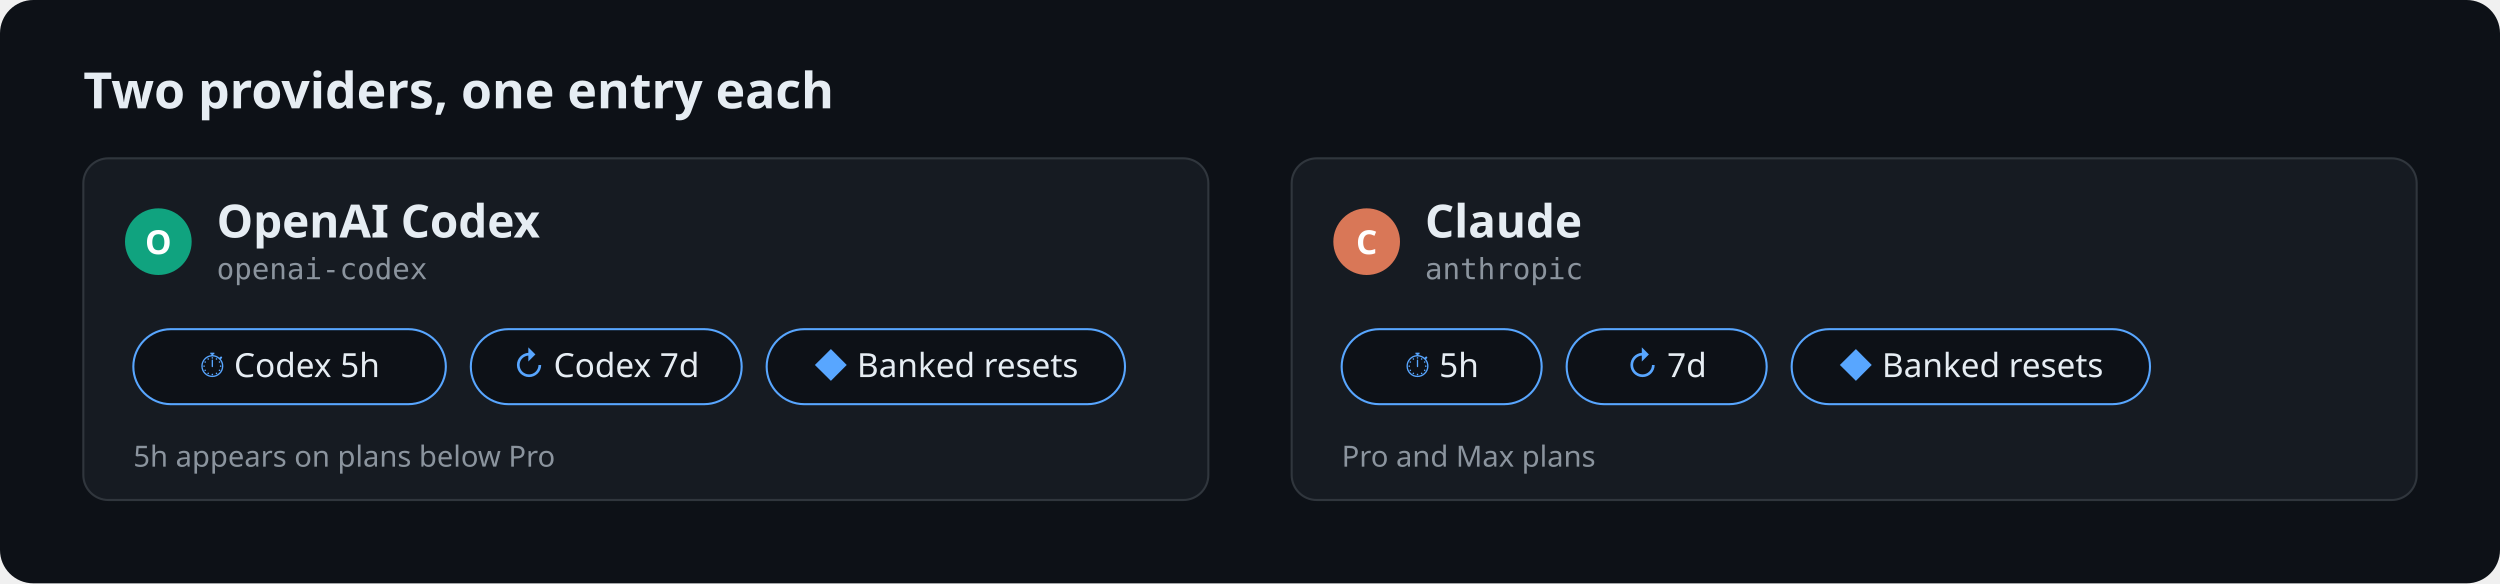
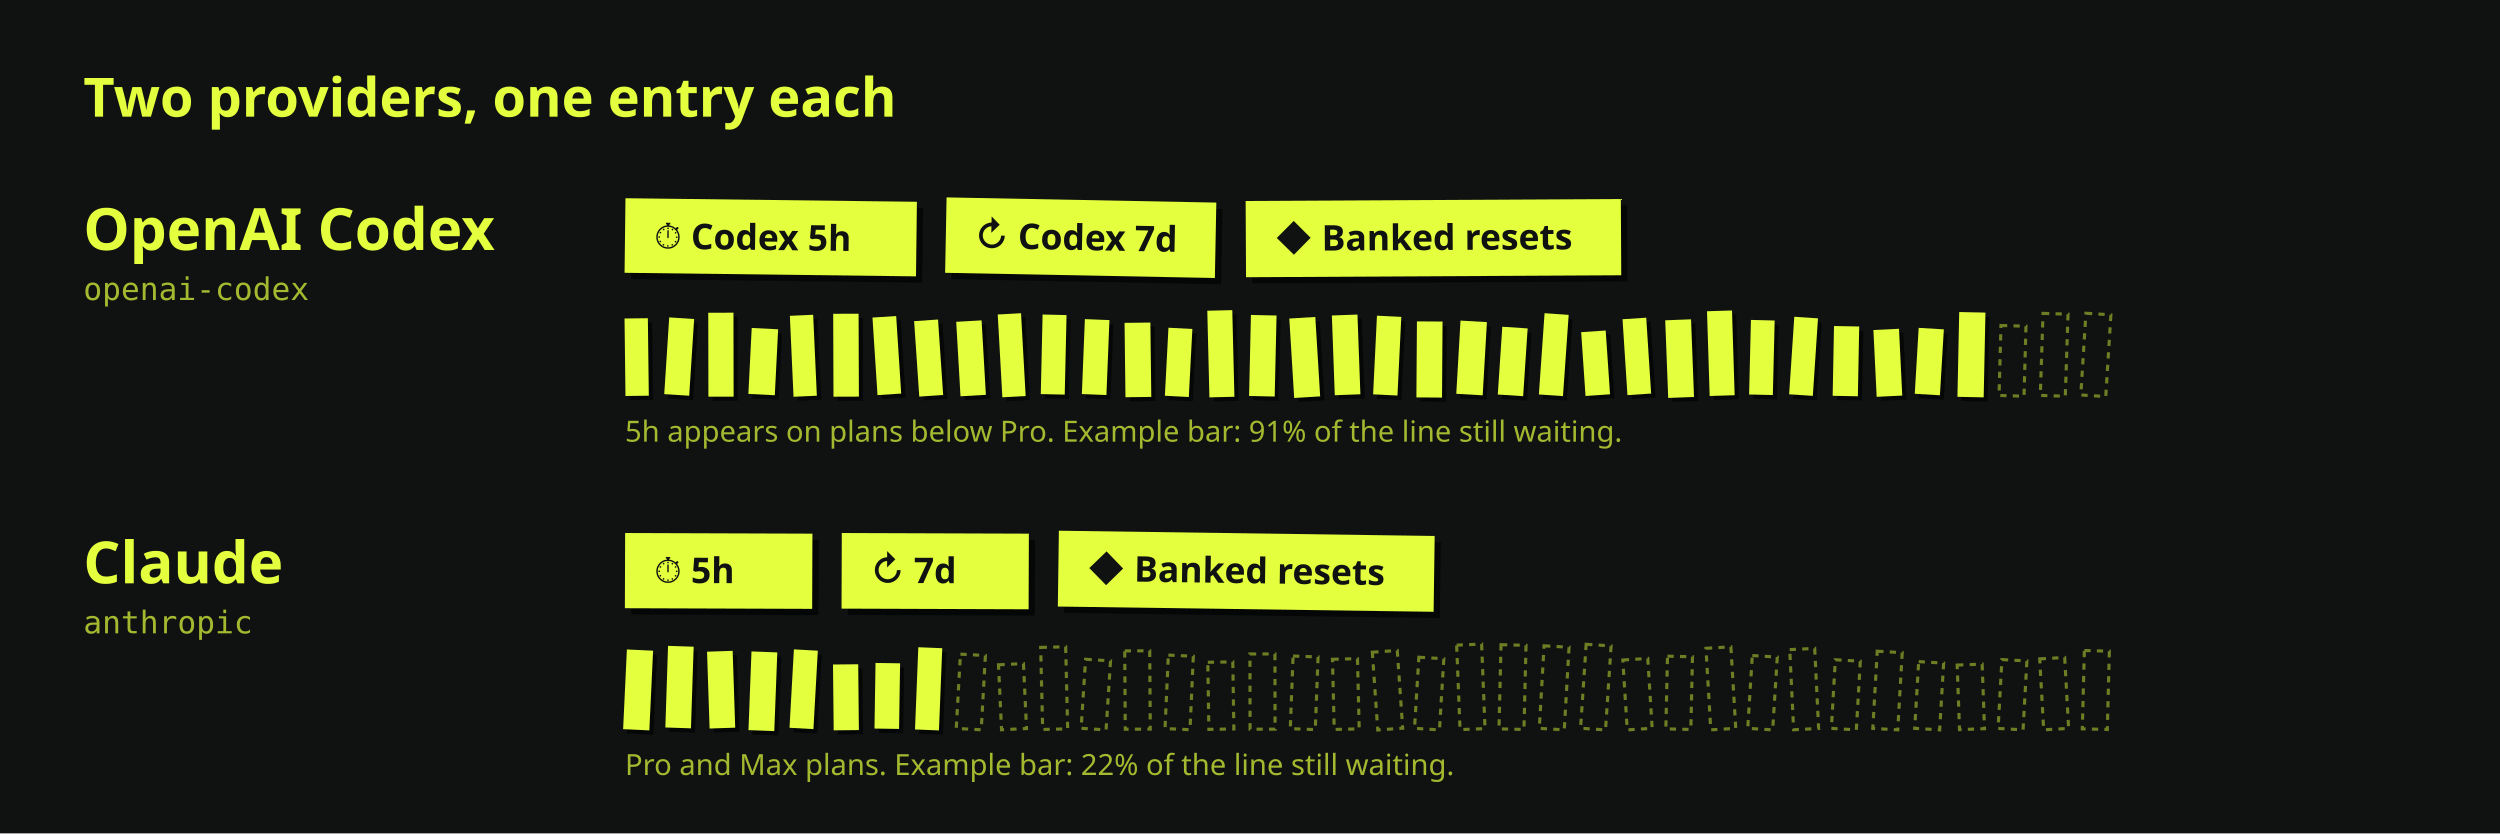
- <svg xmlns="http://www.w3.org/2000/svg" viewBox="0 0 1200 280" width="1200" height="280" role="img" aria-labelledby="t">
-   <rect width="1200" height="280" rx="16" fill="#0d1117" />
-   <g font-family="'Segoe UI',system-ui,-apple-system,sans-serif">
-     <text x="40" y="52" font-size="24" font-weight="700" fill="#e6edf3">Two providers, one entry each</text>
-     <rect x="40" y="76" width="540" height="164" rx="12" fill="#161b22" stroke="#30363d" />
-     <circle cx="76" cy="116" r="16" fill="#10a37f" />
-     <text x="76" y="122" font-size="16" font-weight="700" fill="#ffffff" text-anchor="middle">O</text>
-     <text x="104" y="114" font-size="22" font-weight="700" fill="#e6edf3">OpenAI Codex</text>
-     <text x="104" y="134" font-size="14" font-family="Consolas,'Cascadia Mono',Menlo,monospace" fill="#8b949e">openai-codex</text>
-     <g font-size="16" fill="#e6edf3">
-       <rect x="64" y="158" width="150" height="36" rx="18" fill="#0d1117" stroke="#58a6ff" />
-       <text x="139" y="181" text-anchor="middle">
-         <tspan fill="#58a6ff">⏱</tspan> Codex 5h</text>
-       <rect x="226" y="158" width="130" height="36" rx="18" fill="#0d1117" stroke="#58a6ff" />
-       <text x="291" y="181" text-anchor="middle">
-         <tspan fill="#58a6ff">↻</tspan> Codex 7d</text>
-       <rect x="368" y="158" width="172" height="36" rx="18" fill="#0d1117" stroke="#58a6ff" />
-       <text x="454" y="181" text-anchor="middle">
-         <tspan fill="#58a6ff">◆</tspan> Banked resets</text>
-     </g>
-     <text x="64" y="224" font-size="14" fill="#8b949e">5h appears on plans below Pro</text>
-     <rect x="620" y="76" width="540" height="164" rx="12" fill="#161b22" stroke="#30363d" />
-     <circle cx="656" cy="116" r="16" fill="#d97757" />
-     <text x="656" y="122" font-size="16" font-weight="700" fill="#ffffff" text-anchor="middle">C</text>
-     <text x="684" y="114" font-size="22" font-weight="700" fill="#e6edf3">Claude</text>
-     <text x="684" y="134" font-size="14" font-family="Consolas,'Cascadia Mono',Menlo,monospace" fill="#8b949e">anthropic</text>
-     <g font-size="16" fill="#e6edf3">
-       <rect x="644" y="158" width="96" height="36" rx="18" fill="#0d1117" stroke="#58a6ff" />
-       <text x="692" y="181" text-anchor="middle">
-         <tspan fill="#58a6ff">⏱</tspan> 5h</text>
-       <rect x="752" y="158" width="96" height="36" rx="18" fill="#0d1117" stroke="#58a6ff" />
-       <text x="800" y="181" text-anchor="middle">
-         <tspan fill="#58a6ff">↻</tspan> 7d</text>
-       <rect x="860" y="158" width="172" height="36" rx="18" fill="#0d1117" stroke="#58a6ff" />
-       <text x="946" y="181" text-anchor="middle">
-         <tspan fill="#58a6ff">◆</tspan> Banked resets</text>
-     </g>
-     <text x="644" y="224" font-size="14" fill="#8b949e">Pro and Max plans</text>
+ <svg xmlns="http://www.w3.org/2000/svg" viewBox="0 0 1200 400" width="1200" height="400" role="img" aria-labelledby="t">
+   <rect width="1200" height="400" fill="#0f1210" />
+   <text x="40" y="56" font-family="'Segoe UI',system-ui,-apple-system,sans-serif" font-size="26" font-weight="700" fill="#e4ff3d" text-anchor="start" xml:space="preserve">Two providers, one entry each</text>
+   <text x="40" y="120" font-family="'Segoe UI',system-ui,-apple-system,sans-serif" font-size="28" font-weight="700" fill="#e4ff3d" text-anchor="start" xml:space="preserve">OpenAI Codex</text>
+   <text x="40" y="144" font-family="Consolas,'Cascadia Mono','SF Mono',Menlo,monospace" font-size="15" font-weight="400" fill="#e4ff3d" opacity="0.7" text-anchor="start" xml:space="preserve">openai-codex</text>
+   <g transform="rotate(0.7 370 114)">
+     <rect x="303" y="99" width="139.9" height="35.8" fill="#050706" />
+     <rect x="300" y="96" width="139.9" height="35.8" fill="#e4ff3d" />
+     <text x="314" y="120" font-family="'Segoe UI',system-ui,-apple-system,sans-serif" font-size="17" font-weight="600" fill="#0f1210" xml:space="preserve">⏱ Codex 5h</text>
  </g>
+   <g transform="rotate(1.1 519 114)">
+     <rect x="457" y="99" width="129.5" height="36.2" fill="#050706" />
+     <rect x="454" y="96" width="129.5" height="36.2" fill="#e4ff3d" />
+     <text x="468" y="120" font-family="'Segoe UI',system-ui,-apple-system,sans-serif" font-size="17" font-weight="600" fill="#0f1210" xml:space="preserve">↻ Codex 7d</text>
+   </g>
+   <g transform="rotate(-0.3 688 114)">
+     <rect x="601" y="99" width="180.1" height="36.6" fill="#050706" />
+     <rect x="598" y="96" width="180.1" height="36.6" fill="#e4ff3d" />
+     <text x="612" y="120" font-family="'Segoe UI',system-ui,-apple-system,sans-serif" font-size="17" font-weight="600" fill="#0f1210" xml:space="preserve">◆ Banked resets</text>
+   </g>
+   <rect x="302" y="154.8" width="11.2" height="37.2" fill="#050706" transform="rotate(-0.7 306 171.4)" />
+   <rect x="300" y="152.8" width="11.2" height="37.2" fill="#e4ff3d" transform="rotate(-0.7 306 171.4)" />
+   <rect x="322" y="154.7" width="12" height="36.9" fill="#050706" transform="rotate(3.7 326 171.4)" />
+   <rect x="320" y="152.7" width="12" height="36.9" fill="#e4ff3d" transform="rotate(3.7 326 171.4)" />
+   <rect x="342" y="152.1" width="12.1" height="40.3" fill="#050706" transform="rotate(-0.1 346 170.1)" />
+   <rect x="340" y="150.1" width="12.1" height="40.3" fill="#e4ff3d" transform="rotate(-0.1 346 170.1)" />
+   <rect x="362" y="159.7" width="12.7" height="31.7" fill="#050706" transform="rotate(2.9 366 173.8)" />
+   <rect x="360" y="157.7" width="12.7" height="31.7" fill="#e4ff3d" transform="rotate(2.9 366 173.8)" />
+   <rect x="382" y="153.3" width="11.2" height="38.9" fill="#050706" transform="rotate(-2.6 386 170.6)" />
+   <rect x="380" y="151.3" width="11.2" height="38.9" fill="#e4ff3d" transform="rotate(-2.6 386 170.6)" />
+   <rect x="402" y="152.6" width="12.2" height="39.8" fill="#050706" transform="rotate(-0.2 406 170.3)" />
+   <rect x="400" y="150.6" width="12.2" height="39.8" fill="#e4ff3d" transform="rotate(-0.2 406 170.3)" />
+   <rect x="422" y="154" width="11.4" height="37.3" fill="#050706" transform="rotate(-3.7 426 171)" />
+   <rect x="420" y="152" width="11.4" height="37.3" fill="#e4ff3d" transform="rotate(-3.7 426 171)" />
+   <rect x="442" y="155.7" width="11.5" height="36.3" fill="#050706" transform="rotate(-3.9 446 171.9)" />
+   <rect x="440" y="153.7" width="11.5" height="36.3" fill="#e4ff3d" transform="rotate(-3.9 446 171.9)" />
+   <rect x="462" y="156.1" width="12.2" height="35.8" fill="#050706" transform="rotate(-3.3 466 172)" />
+   <rect x="460" y="154.1" width="12.2" height="35.8" fill="#e4ff3d" transform="rotate(-3.3 466 172)" />
+   <rect x="482" y="152.6" width="11.2" height="39.8" fill="#050706" transform="rotate(-3.2 486 170.3)" />
+   <rect x="480" y="150.6" width="11.2" height="39.8" fill="#e4ff3d" transform="rotate(-3.2 486 170.3)" />
+   <rect x="502" y="153.1" width="11.5" height="38.2" fill="#050706" transform="rotate(1.3 506 170.5)" />
+   <rect x="500" y="151.1" width="11.5" height="38.2" fill="#e4ff3d" transform="rotate(1.3 506 170.5)" />
+   <rect x="522" y="155.4" width="11.8" height="36" fill="#050706" transform="rotate(2.3 526 171.7)" />
+   <rect x="520" y="153.4" width="11.8" height="36" fill="#e4ff3d" transform="rotate(2.3 526 171.7)" />
+   <rect x="542" y="156.9" width="12.4" height="35.7" fill="#050706" transform="rotate(-0.7 546 172.5)" />
+   <rect x="540" y="154.9" width="12.4" height="35.7" fill="#e4ff3d" transform="rotate(-0.7 546 172.5)" />
+   <rect x="562" y="159.6" width="11.5" height="32.7" fill="#050706" transform="rotate(3 566 173.8)" />
+   <rect x="560" y="157.6" width="11.5" height="32.7" fill="#e4ff3d" transform="rotate(3 566 173.8)" />
+   <rect x="582" y="151" width="12" height="41.6" fill="#050706" transform="rotate(-1.4 586 169.5)" />
+   <rect x="580" y="149" width="12" height="41.6" fill="#e4ff3d" transform="rotate(-1.4 586 169.5)" />
+   <rect x="602" y="153.3" width="12.3" height="38.9" fill="#050706" transform="rotate(1.3 606 170.7)" />
+   <rect x="600" y="151.3" width="12.3" height="38.9" fill="#e4ff3d" transform="rotate(1.3 606 170.7)" />
+   <rect x="622" y="154.5" width="12.5" height="38.2" fill="#050706" transform="rotate(-3.5 626 171.2)" />
+   <rect x="620" y="152.5" width="12.5" height="38.2" fill="#e4ff3d" transform="rotate(-3.5 626 171.2)" />
+   <rect x="642" y="153.2" width="12.3" height="38.3" fill="#050706" transform="rotate(-2.1 646 170.6)" />
+   <rect x="640" y="151.2" width="12.3" height="38.3" fill="#e4ff3d" transform="rotate(-2.1 646 170.6)" />
+   <rect x="662" y="153.8" width="11.7" height="37.8" fill="#050706" transform="rotate(2.8 666 170.9)" />
+   <rect x="660" y="151.8" width="11.7" height="37.8" fill="#e4ff3d" transform="rotate(2.8 666 170.9)" />
+   <rect x="682" y="156.3" width="12.3" height="36.5" fill="#050706" transform="rotate(0.4 686 172.2)" />
+   <rect x="680" y="154.3" width="12.3" height="36.5" fill="#e4ff3d" transform="rotate(0.4 686 172.2)" />
+   <rect x="702" y="156.2" width="12.7" height="35.2" fill="#050706" transform="rotate(3.3 706 172.1)" />
+   <rect x="700" y="154.2" width="12.7" height="35.2" fill="#e4ff3d" transform="rotate(3.3 706 172.1)" />
+   <rect x="722" y="159.2" width="12.2" height="32.6" fill="#050706" transform="rotate(3.8 726 173.6)" />
+   <rect x="720" y="157.2" width="12.2" height="32.6" fill="#e4ff3d" transform="rotate(3.8 726 173.6)" />
+   <rect x="742" y="152.7" width="11.6" height="39.1" fill="#050706" transform="rotate(4 746 170.4)" />
+   <rect x="740" y="150.7" width="11.6" height="39.1" fill="#e4ff3d" transform="rotate(4 746 170.4)" />
+   <rect x="762" y="161" width="11.8" height="30.7" fill="#050706" transform="rotate(-3.9 766 174.5)" />
+   <rect x="760" y="159" width="11.8" height="30.7" fill="#e4ff3d" transform="rotate(-3.9 766 174.5)" />
+   <rect x="782" y="154.8" width="11.4" height="36.5" fill="#050706" transform="rotate(-3.7 786 171.4)" />
+   <rect x="780" y="152.8" width="11.4" height="36.5" fill="#e4ff3d" transform="rotate(-3.7 786 171.4)" />
+   <rect x="802" y="155.5" width="12.4" height="37.3" fill="#050706" transform="rotate(-2.2 806 171.7)" />
+   <rect x="800" y="153.5" width="12.4" height="37.3" fill="#e4ff3d" transform="rotate(-2.2 806 171.7)" />
+   <rect x="822" y="151.2" width="12" height="40.7" fill="#050706" transform="rotate(-1.8 826 169.6)" />
+   <rect x="820" y="149.2" width="12" height="40.7" fill="#e4ff3d" transform="rotate(-1.8 826 169.6)" />
+   <rect x="842" y="155.7" width="11.4" height="35.8" fill="#050706" transform="rotate(1.4 846 171.8)" />
+   <rect x="840" y="153.7" width="11.4" height="35.8" fill="#e4ff3d" transform="rotate(1.4 846 171.8)" />
+   <rect x="862" y="154.4" width="11.4" height="37.3" fill="#050706" transform="rotate(3.8 866 171.2)" />
+   <rect x="860" y="152.4" width="11.4" height="37.3" fill="#e4ff3d" transform="rotate(3.8 866 171.2)" />
+   <rect x="882" y="158.6" width="12.1" height="33.5" fill="#050706" transform="rotate(1.1 886 173.3)" />
+   <rect x="880" y="156.6" width="12.1" height="33.5" fill="#e4ff3d" transform="rotate(1.1 886 173.3)" />
+   <rect x="902" y="160.1" width="12.3" height="32.1" fill="#050706" transform="rotate(-2.8 906 174)" />
+   <rect x="900" y="158.1" width="12.3" height="32.1" fill="#e4ff3d" transform="rotate(-2.8 906 174)" />
+   <rect x="922" y="159.7" width="12.1" height="31.7" fill="#050706" transform="rotate(3.4 926 173.8)" />
+   <rect x="920" y="157.7" width="12.1" height="31.7" fill="#e4ff3d" transform="rotate(3.4 926 173.8)" />
+   <rect x="942" y="151.9" width="12.6" height="40.7" fill="#050706" transform="rotate(1.2 946 169.9)" />
+   <rect x="940" y="149.9" width="12.6" height="40.7" fill="#e4ff3d" transform="rotate(1.2 946 169.9)" />
+   <rect x="960" y="156.4" width="12" height="33.6" fill="none" stroke="#e4ff3d" stroke-opacity=".45" stroke-width="1.5" stroke-dasharray="3 3" transform="rotate(1.6 966 173.2)" />
+   <rect x="980" y="150.6" width="12" height="39.4" fill="none" stroke="#e4ff3d" stroke-opacity=".45" stroke-width="1.5" stroke-dasharray="3 3" transform="rotate(1.9 986 170.3)" />
+   <rect x="1000" y="150.7" width="12" height="39.3" fill="none" stroke="#e4ff3d" stroke-opacity=".45" stroke-width="1.5" stroke-dasharray="3 3" transform="rotate(3.6 1006 170.4)" />
+   <text x="300" y="212" font-family="'Segoe UI',system-ui,-apple-system,sans-serif" font-size="14" font-weight="400" fill="#e4ff3d" opacity="0.7" text-anchor="start" xml:space="preserve">5h appears on plans below Pro. Example bar: 91% of the line still waiting.</text>
+   <text x="40" y="280" font-family="'Segoe UI',system-ui,-apple-system,sans-serif" font-size="28" font-weight="700" fill="#e4ff3d" text-anchor="start" xml:space="preserve">Claude</text>
+   <text x="40" y="304" font-family="Consolas,'Cascadia Mono','SF Mono',Menlo,monospace" font-size="15" font-weight="400" fill="#e4ff3d" opacity="0.7" text-anchor="start" xml:space="preserve">anthropic</text>
+   <g transform="rotate(0.2 345 274)">
+     <rect x="303" y="259" width="89.9" height="36.1" fill="#050706" />
+     <rect x="300" y="256" width="89.9" height="36.1" fill="#e4ff3d" />
+     <text x="314" y="279.9" font-family="'Segoe UI',system-ui,-apple-system,sans-serif" font-size="17" font-weight="600" fill="#0f1210" xml:space="preserve">⏱ 5h</text>
+   </g>
+   <g transform="rotate(0.2 449 274)">
+     <rect x="407" y="259" width="89.8" height="36.3" fill="#050706" />
+     <rect x="404" y="256" width="89.8" height="36.3" fill="#e4ff3d" />
+     <text x="418" y="279.9" font-family="'Segoe UI',system-ui,-apple-system,sans-serif" font-size="17" font-weight="600" fill="#0f1210" xml:space="preserve">↻ 7d</text>
+   </g>
+   <g transform="rotate(0.8 598 274)">
+     <rect x="511" y="259" width="180.4" height="36.4" fill="#050706" />
+     <rect x="508" y="256" width="180.4" height="36.4" fill="#e4ff3d" />
+     <text x="522" y="279.9" font-family="'Segoe UI',system-ui,-apple-system,sans-serif" font-size="17" font-weight="600" fill="#0f1210" xml:space="preserve">◆ Banked resets</text>
+   </g>
+   <rect x="302" y="314" width="12.6" height="38.3" fill="#050706" transform="rotate(2.7 306 331)" />
+   <rect x="300" y="312" width="12.6" height="38.3" fill="#e4ff3d" transform="rotate(2.7 306 331)" />
+   <rect x="322" y="312.2" width="12.3" height="39.2" fill="#050706" transform="rotate(1.9 326 330.1)" />
+   <rect x="320" y="310.2" width="12.3" height="39.2" fill="#e4ff3d" transform="rotate(1.9 326 330.1)" />
+   <rect x="342" y="314.6" width="12.3" height="36.9" fill="#050706" transform="rotate(-1.9 346 331.3)" />
+   <rect x="340" y="312.6" width="12.3" height="36.9" fill="#e4ff3d" transform="rotate(-1.9 346 331.3)" />
+   <rect x="362" y="314.9" width="12.4" height="37.8" fill="#050706" transform="rotate(2.2 366 331.4)" />
+   <rect x="360" y="312.9" width="12.4" height="37.8" fill="#e4ff3d" transform="rotate(2.2 366 331.4)" />
+   <rect x="382" y="314" width="11.5" height="37.7" fill="#050706" transform="rotate(3.2 386 331)" />
+   <rect x="380" y="312" width="11.5" height="37.7" fill="#e4ff3d" transform="rotate(3.2 386 331)" />
+   <rect x="402" y="320.9" width="12.1" height="31.6" fill="#050706" transform="rotate(-0.6 406 334.4)" />
+   <rect x="400" y="318.9" width="12.1" height="31.6" fill="#e4ff3d" transform="rotate(-0.6 406 334.4)" />
+   <rect x="422" y="320.3" width="11.8" height="31.5" fill="#050706" transform="rotate(0.9 426 334.1)" />
+   <rect x="420" y="318.3" width="11.8" height="31.5" fill="#e4ff3d" transform="rotate(0.9 426 334.1)" />
+   <rect x="442" y="312.9" width="11.5" height="39.5" fill="#050706" transform="rotate(2.3 446 330.4)" />
+   <rect x="440" y="310.9" width="11.5" height="39.5" fill="#e4ff3d" transform="rotate(2.3 446 330.4)" />
+   <rect x="460" y="314.3" width="12" height="35.7" fill="none" stroke="#e4ff3d" stroke-opacity=".45" stroke-width="1.5" stroke-dasharray="3 3" transform="rotate(3.2 466 332.1)" />
+   <rect x="480" y="318.8" width="12" height="31.2" fill="none" stroke="#e4ff3d" stroke-opacity=".45" stroke-width="1.5" stroke-dasharray="3 3" transform="rotate(-2.7 486 334.4)" />
+   <rect x="500" y="310.6" width="12" height="39.4" fill="none" stroke="#e4ff3d" stroke-opacity=".45" stroke-width="1.5" stroke-dasharray="3 3" transform="rotate(-1.4 506 330.3)" />
+   <rect x="520" y="316.8" width="12" height="33.2" fill="none" stroke="#e4ff3d" stroke-opacity=".45" stroke-width="1.5" stroke-dasharray="3 3" transform="rotate(3.7 526 333.4)" />
+   <rect x="540" y="312.4" width="12" height="37.6" fill="none" stroke="#e4ff3d" stroke-opacity=".45" stroke-width="1.5" stroke-dasharray="3 3" transform="rotate(-0.4 546 331.2)" />
+   <rect x="560" y="314.7" width="12" height="35.3" fill="none" stroke="#e4ff3d" stroke-opacity=".45" stroke-width="1.5" stroke-dasharray="3 3" transform="rotate(2.6 566 332.4)" />
+   <rect x="580" y="317.8" width="12" height="32.2" fill="none" stroke="#e4ff3d" stroke-opacity=".45" stroke-width="1.5" stroke-dasharray="3 3" transform="rotate(-0.9 586 333.9)" />
+   <rect x="600" y="313.9" width="12" height="36.1" fill="none" stroke="#e4ff3d" stroke-opacity=".45" stroke-width="1.5" stroke-dasharray="3 3" transform="rotate(-0.1 606 331.9)" />
+   <rect x="620" y="315.1" width="12" height="34.9" fill="none" stroke="#e4ff3d" stroke-opacity=".45" stroke-width="1.5" stroke-dasharray="3 3" transform="rotate(2.2 626 332.6)" />
+   <rect x="640" y="316.3" width="12" height="33.7" fill="none" stroke="#e4ff3d" stroke-opacity=".45" stroke-width="1.5" stroke-dasharray="3 3" transform="rotate(-1.4 646 333.1)" />
+   <rect x="660" y="312.6" width="12" height="37.4" fill="none" stroke="#e4ff3d" stroke-opacity=".45" stroke-width="1.5" stroke-dasharray="3 3" transform="rotate(-4 666 331.3)" />
+   <rect x="680" y="315.8" width="12" height="34.2" fill="none" stroke="#e4ff3d" stroke-opacity=".45" stroke-width="1.5" stroke-dasharray="3 3" transform="rotate(3.5 686 332.9)" />
+   <rect x="700" y="309.4" width="12" height="40.6" fill="none" stroke="#e4ff3d" stroke-opacity=".45" stroke-width="1.5" stroke-dasharray="3 3" transform="rotate(-2.3 706 329.7)" />
+   <rect x="720" y="309.6" width="12" height="40.4" fill="none" stroke="#e4ff3d" stroke-opacity=".45" stroke-width="1.5" stroke-dasharray="3 3" transform="rotate(1.4 726 329.8)" />
+   <rect x="740" y="310.3" width="12" height="39.7" fill="none" stroke="#e4ff3d" stroke-opacity=".45" stroke-width="1.5" stroke-dasharray="3 3" transform="rotate(3.3 746 330.2)" />
+   <rect x="760" y="309.6" width="12" height="40.4" fill="none" stroke="#e4ff3d" stroke-opacity=".45" stroke-width="1.5" stroke-dasharray="3 3" transform="rotate(3.8 766 329.8)" />
+   <rect x="780" y="316.4" width="12" height="33.6" fill="none" stroke="#e4ff3d" stroke-opacity=".45" stroke-width="1.5" stroke-dasharray="3 3" transform="rotate(-3.6 786 333.2)" />
+   <rect x="800" y="315.1" width="12" height="34.9" fill="none" stroke="#e4ff3d" stroke-opacity=".45" stroke-width="1.5" stroke-dasharray="3 3" transform="rotate(1.3 806 332.5)" />
+   <rect x="820" y="310.8" width="12" height="39.2" fill="none" stroke="#e4ff3d" stroke-opacity=".45" stroke-width="1.5" stroke-dasharray="3 3" transform="rotate(-3.4 826 330.4)" />
+   <rect x="840" y="315" width="12" height="35" fill="none" stroke="#e4ff3d" stroke-opacity=".45" stroke-width="1.5" stroke-dasharray="3 3" transform="rotate(3.6 846 332.5)" />
+   <rect x="860" y="311.5" width="12" height="38.5" fill="none" stroke="#e4ff3d" stroke-opacity=".45" stroke-width="1.5" stroke-dasharray="3 3" transform="rotate(-2.8 866 330.7)" />
+   <rect x="880" y="317" width="12" height="33" fill="none" stroke="#e4ff3d" stroke-opacity=".45" stroke-width="1.5" stroke-dasharray="3 3" transform="rotate(3.3 886 333.5)" />
+   <rect x="900" y="312.9" width="12" height="37.1" fill="none" stroke="#e4ff3d" stroke-opacity=".45" stroke-width="1.5" stroke-dasharray="3 3" transform="rotate(3.3 906 331.5)" />
+   <rect x="920" y="317.9" width="12" height="32.1" fill="none" stroke="#e4ff3d" stroke-opacity=".45" stroke-width="1.5" stroke-dasharray="3 3" transform="rotate(3.4 926 334)" />
+   <rect x="940" y="319" width="12" height="31" fill="none" stroke="#e4ff3d" stroke-opacity=".45" stroke-width="1.5" stroke-dasharray="3 3" transform="rotate(-2.1 946 334.5)" />
+   <rect x="960" y="316.9" width="12" height="33.1" fill="none" stroke="#e4ff3d" stroke-opacity=".45" stroke-width="1.5" stroke-dasharray="3 3" transform="rotate(3.2 966 333.4)" />
+   <rect x="980" y="315.9" width="12" height="34.1" fill="none" stroke="#e4ff3d" stroke-opacity=".45" stroke-width="1.5" stroke-dasharray="3 3" transform="rotate(-3.2 986 332.9)" />
+   <rect x="1000" y="312.4" width="12" height="37.6" fill="none" stroke="#e4ff3d" stroke-opacity=".45" stroke-width="1.5" stroke-dasharray="3 3" transform="rotate(1.5 1006 331.2)" />
+   <text x="300" y="372" font-family="'Segoe UI',system-ui,-apple-system,sans-serif" font-size="14" font-weight="400" fill="#e4ff3d" opacity="0.7" text-anchor="start" xml:space="preserve">Pro and Max plans. Example bar: 22% of the line still waiting.</text>
</svg>
